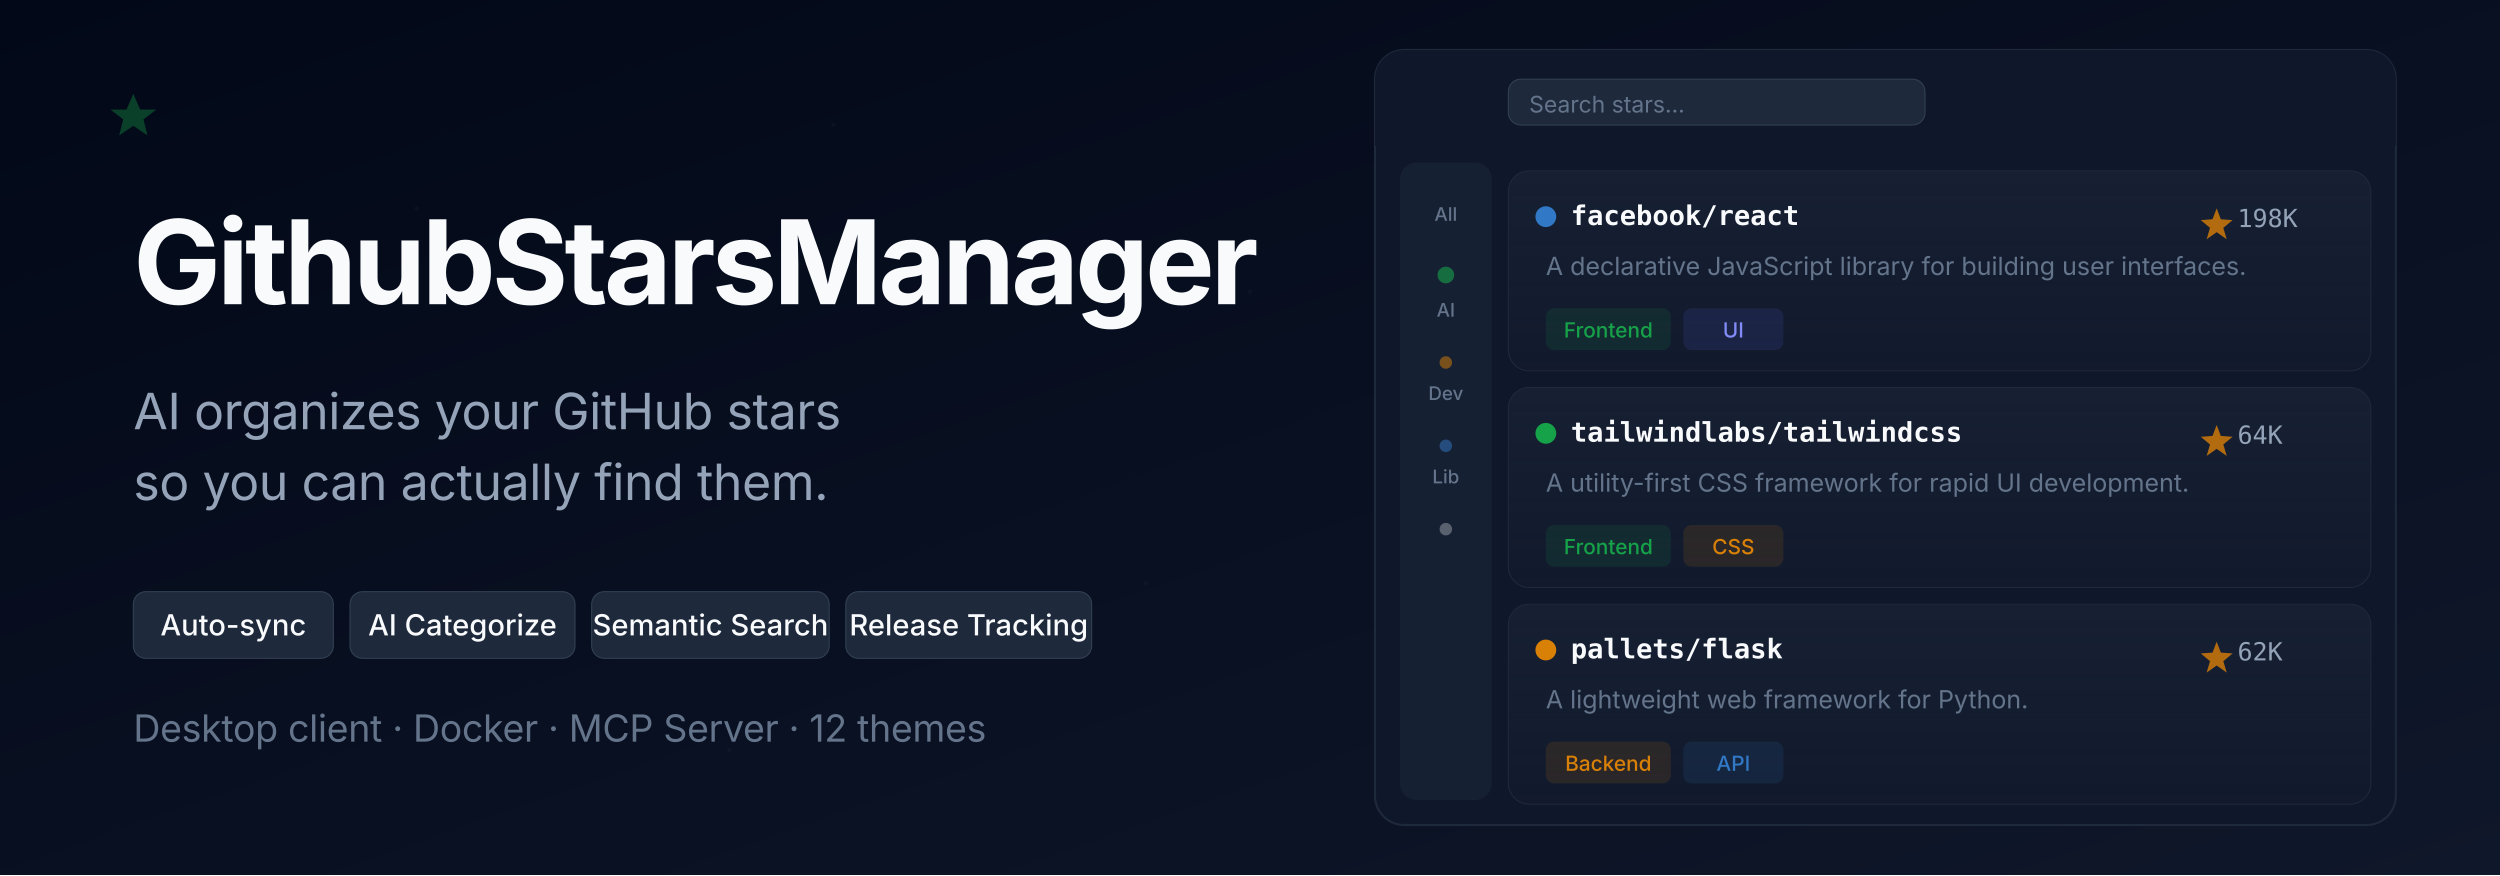
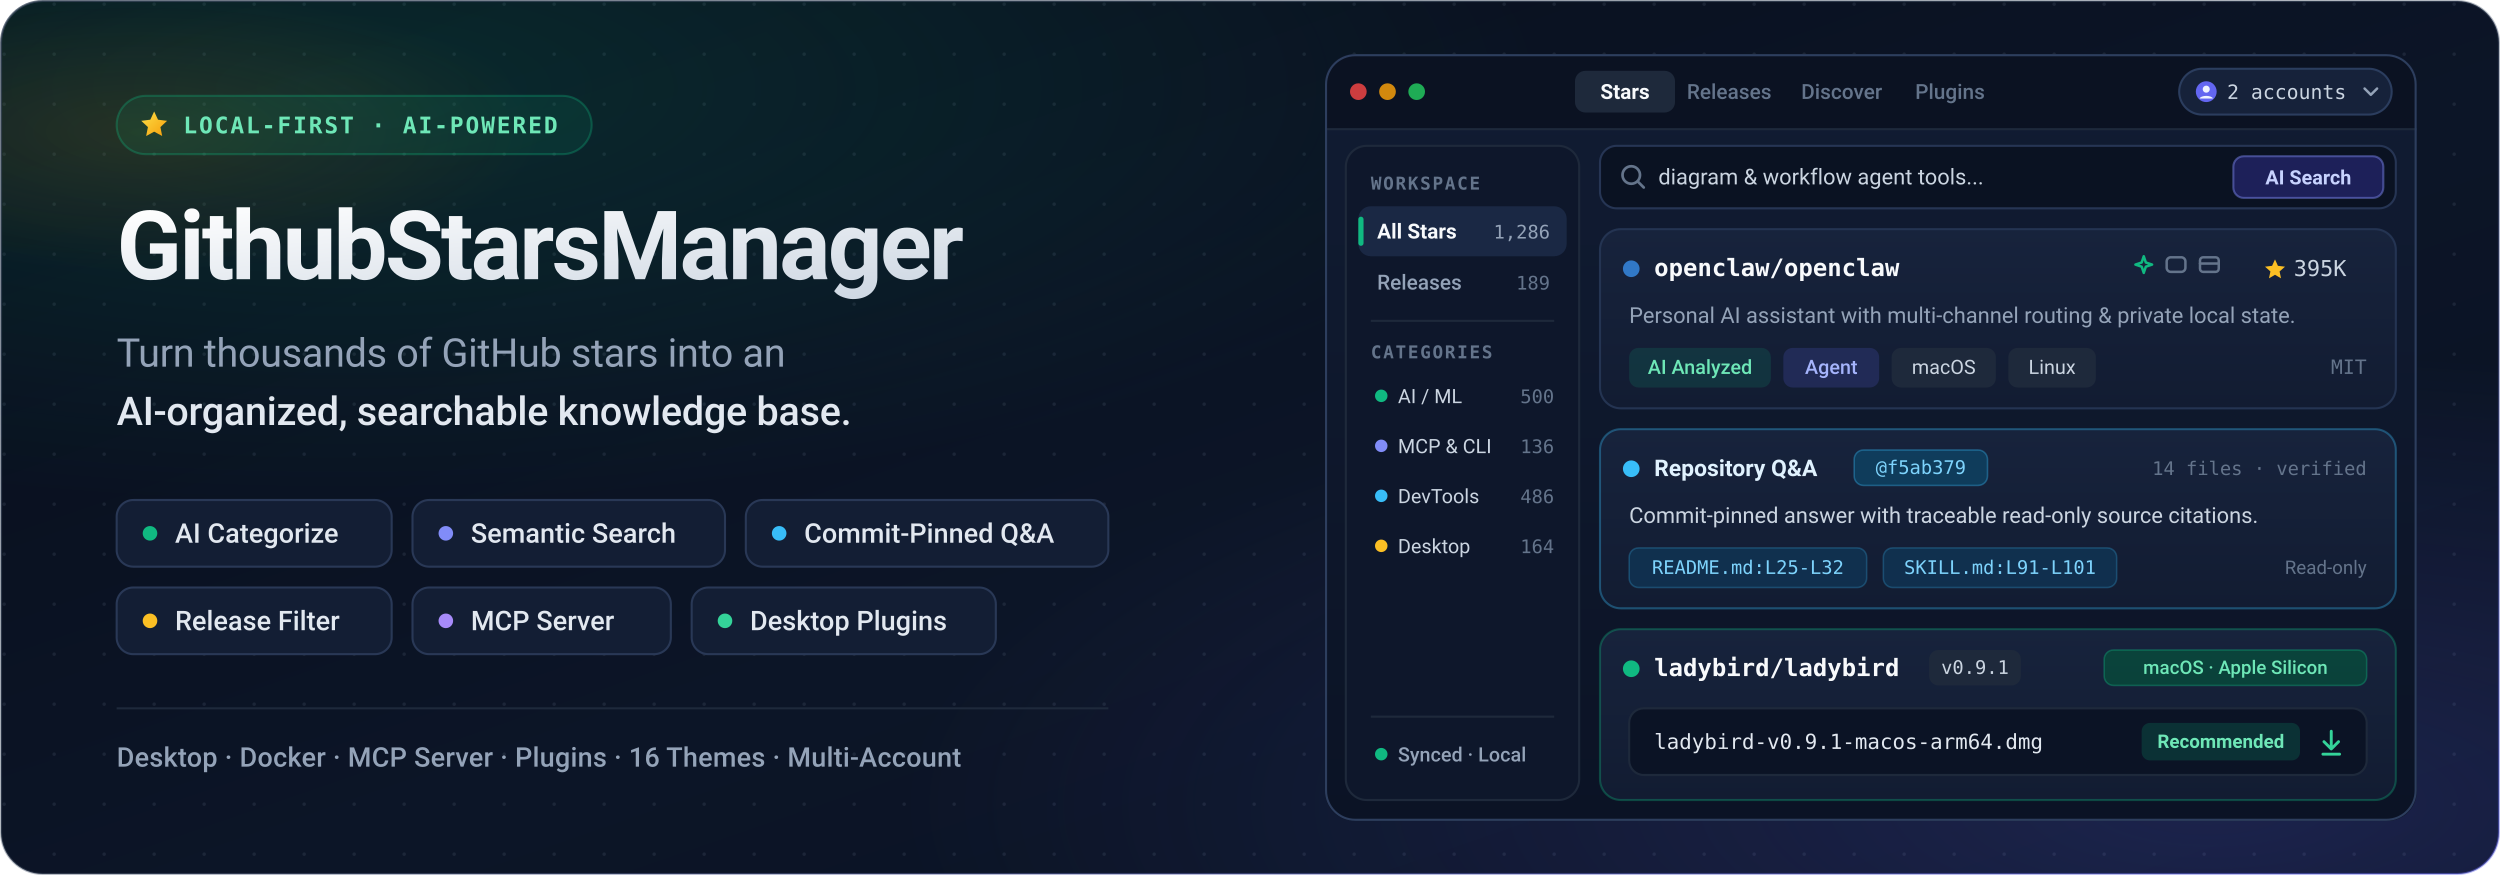
- <svg xmlns="http://www.w3.org/2000/svg" width="1200" height="420" viewBox="0 0 1200 420" role="img" aria-labelledby="title desc">
+ <svg xmlns="http://www.w3.org/2000/svg" width="1200" height="420" viewBox="0 0 1200 420" role="img" aria-labelledby="hero-title hero-desc">
  <defs>
-     <linearGradient id="bg" x1="0" y1="0" x2="1" y2="1">
-       <stop offset="0%" stop-color="#020817" />
-       <stop offset="100%" stop-color="#0F172A" />
-     </linearGradient>
-     <linearGradient id="glow" x1="0" y1="0" x2="0" y2="1">
-       <stop offset="0%" stop-color="#16A249" stop-opacity="0.18" />
-       <stop offset="100%" stop-color="#16A249" stop-opacity="0" />
-     </linearGradient>
-     <linearGradient id="cardFade" x1="0" y1="0" x2="0" y2="1">
-       <stop offset="0%" stop-color="#1E293B" stop-opacity="0.5" />
-       <stop offset="100%" stop-color="#1E293B" stop-opacity="0.15" />
-     </linearGradient>
+     <linearGradient id="bgGrad" x1="0%" y1="0%" x2="100%" y2="100%">
+       <stop offset="0%" stop-color="#070D1A" />
+       <stop offset="55%" stop-color="#0C1527" />
+       <stop offset="100%" stop-color="#0A1222" />
+     </linearGradient>
+     <linearGradient id="frameBorder" x1="0%" y1="0%" x2="100%" y2="100%">
+       <stop offset="0%" stop-color="#334155" stop-opacity="0.75" />
+       <stop offset="50%" stop-color="#475569" stop-opacity="0.4" />
+       <stop offset="100%" stop-color="#6366F1" stop-opacity="0.45" />
+     </linearGradient>
+     <radialGradient id="emeraldGlow" cx="14%" cy="10%" r="48%">
+       <stop offset="0%" stop-color="#10B981" stop-opacity="0.16" />
+       <stop offset="100%" stop-color="#10B981" stop-opacity="0" />
+     </radialGradient>
+     <radialGradient id="indigoGlow" cx="88%" cy="92%" r="52%">
+       <stop offset="0%" stop-color="#6366F1" stop-opacity="0.2" />
+       <stop offset="100%" stop-color="#6366F1" stop-opacity="0" />
+     </radialGradient>
+     <radialGradient id="amberGlow" cx="6%" cy="15%" r="16%">
+       <stop offset="0%" stop-color="#F59E0B" stop-opacity="0.12" />
+       <stop offset="100%" stop-color="#F59E0B" stop-opacity="0" />
+     </radialGradient>
+     <linearGradient id="titleGrad" x1="0%" y1="0%" x2="100%" y2="100%">
+       <stop offset="0%" stop-color="#FFFFFF" />
+       <stop offset="100%" stop-color="#CBD5E1" />
+     </linearGradient>
+     <linearGradient id="starGrad" x1="0%" y1="0%" x2="100%" y2="100%">
+       <stop offset="0%" stop-color="#FDE047" />
+       <stop offset="100%" stop-color="#F59E0B" />
+     </linearGradient>
+     <linearGradient id="shellGrad" x1="0%" y1="0%" x2="0%" y2="100%">
+       <stop offset="0%" stop-color="#111C33" />
+       <stop offset="100%" stop-color="#0B1325" />
+     </linearGradient>
+     <linearGradient id="cardGrad" x1="0%" y1="0%" x2="0%" y2="100%">
+       <stop offset="0%" stop-color="#17233C" />
+       <stop offset="100%" stop-color="#121C32" />
+     </linearGradient>
+     <pattern id="dotGrid" width="24" height="24" patternUnits="userSpaceOnUse">
+       <circle cx="2" cy="2" r="0.85" fill="#94A3B8" opacity="0.12" />
+     </pattern>
+     <clipPath id="bannerClip">
+       <rect x="0.5" y="0.5" width="1199" height="419" rx="20" />
+     </clipPath>
+     <clipPath id="shellClip">
+       <rect x="0" y="0" width="524" height="368" rx="14" />
+     </clipPath>
  </defs>
-   <rect width="1200" height="420" fill="url(#bg)" />
-   <g fill="#F8FAFC" opacity="0.025">
-     <circle cx="200" cy="100" r="1" />
-     <circle cx="400" cy="60" r="1" />
-     <circle cx="600" cy="140" r="1" />
-     <circle cx="800" cy="80" r="1" />
-     <circle cx="1000" cy="120" r="1" />
-     <circle cx="150" cy="300" r="1" />
-     <circle cx="350" cy="360" r="1" />
-     <circle cx="550" cy="280" r="1" />
-     <circle cx="750" cy="340" r="1" />
-     <circle cx="950" cy="260" r="1" />
-     <circle cx="1100" cy="380" r="1" />
+   <g clip-path="url(#bannerClip)">
+     <rect width="1200" height="420" fill="url(#bgGrad)" />
+     <rect width="1200" height="420" fill="url(#dotGrid)" />
+     <rect width="1200" height="420" fill="url(#emeraldGlow)" />
+     <rect width="1200" height="420" fill="url(#indigoGlow)" />
+     <rect width="1200" height="420" fill="url(#amberGlow)" />
  </g>
-   <g transform="translate(64 56)" fill="#16A249" opacity="0.35">
-     <path d="M0 -11 L3.27 -3.40 L11 -3.40 L4.88 1.30 L6.78 9 L0 4.40 L-6.78 9 L-4.88 1.30 L-11 -3.40 L-3.27 -3.40 Z" />
+   <rect x="0.5" y="0.5" width="1199" height="419" rx="20" fill="none" stroke="url(#frameBorder)" stroke-width="1" />
+   <g transform="translate(56, 46)">
+     <g>
+       <rect x="0" y="0" width="228" height="28" rx="14" fill="#10B981" fill-opacity="0.1" stroke="#10B981" stroke-opacity="0.3" stroke-width="1" />
+       <path d="M18 7.5 L19.85 11.45 L24.2 12 L21 15 L21.85 19.3 L18 17.2 L14.15 19.3 L15 15 L11.8 12 L16.15 11.45 Z" fill="url(#starGrad)" />
+       <text x="32" y="18" font-family="ui-monospace, SFMono-Regular, Menlo, Monaco, Consolas, monospace" font-size="11" font-weight="600" fill="#6EE7B7" letter-spacing="0.9">LOCAL-FIRST · AI-POWERED</text>
+     </g>
+     <text x="0" y="88" font-family="system-ui, -apple-system, BlinkMacSystemFont, 'Segoe UI', Roboto, Helvetica, Arial, sans-serif" font-size="46" font-weight="700" fill="url(#titleGrad)" letter-spacing="-1.3">GithubStarsManager</text>
+     <text x="0" y="130" font-family="system-ui, -apple-system, BlinkMacSystemFont, 'Segoe UI', Roboto, Helvetica, Arial, sans-serif" font-size="19" font-weight="400" fill="#94A3B8" letter-spacing="-0.15">Turn thousands of GitHub stars into an</text>
+     <text x="0" y="158" font-family="system-ui, -apple-system, BlinkMacSystemFont, 'Segoe UI', Roboto, Helvetica, Arial, sans-serif" font-size="19" font-weight="500" fill="#E2E8F0" letter-spacing="-0.15">AI-organized, searchable knowledge base.</text>
+     <g transform="translate(0, 194)">
+       <rect x="0" y="0" width="132" height="32" rx="8" fill="#131E34" stroke="#293856" stroke-width="1" />
+       <circle cx="16" cy="16" r="3.5" fill="#10B981" />
+       <text x="28" y="20.5" font-family="system-ui, -apple-system, BlinkMacSystemFont, 'Segoe UI', Roboto, Helvetica, Arial, sans-serif" font-size="13" font-weight="500" fill="#E2E8F0">AI Categorize</text>
+       <rect x="142" y="0" width="150" height="32" rx="8" fill="#131E34" stroke="#293856" stroke-width="1" />
+       <circle cx="158" cy="16" r="3.5" fill="#818CF8" />
+       <text x="170" y="20.5" font-family="system-ui, -apple-system, BlinkMacSystemFont, 'Segoe UI', Roboto, Helvetica, Arial, sans-serif" font-size="13" font-weight="500" fill="#E2E8F0">Semantic Search</text>
+       <rect x="302" y="0" width="174" height="32" rx="8" fill="#131E34" stroke="#293856" stroke-width="1" />
+       <circle cx="318" cy="16" r="3.5" fill="#38BDF8" />
+       <text x="330" y="20.5" font-family="system-ui, -apple-system, BlinkMacSystemFont, 'Segoe UI', Roboto, Helvetica, Arial, sans-serif" font-size="13" font-weight="500" fill="#E2E8F0">Commit-Pinned Q&amp;A</text>
+     </g>
+     <g transform="translate(0, 236)">
+       <rect x="0" y="0" width="132" height="32" rx="8" fill="#131E34" stroke="#293856" stroke-width="1" />
+       <circle cx="16" cy="16" r="3.5" fill="#FBBF24" />
+       <text x="28" y="20.5" font-family="system-ui, -apple-system, BlinkMacSystemFont, 'Segoe UI', Roboto, Helvetica, Arial, sans-serif" font-size="13" font-weight="500" fill="#E2E8F0">Release Filter</text>
+       <rect x="142" y="0" width="124" height="32" rx="8" fill="#131E34" stroke="#293856" stroke-width="1" />
+       <circle cx="158" cy="16" r="3.5" fill="#A78BFA" />
+       <text x="170" y="20.5" font-family="system-ui, -apple-system, BlinkMacSystemFont, 'Segoe UI', Roboto, Helvetica, Arial, sans-serif" font-size="13" font-weight="500" fill="#E2E8F0">MCP Server</text>
+       <rect x="276" y="0" width="146" height="32" rx="8" fill="#131E34" stroke="#293856" stroke-width="1" />
+       <circle cx="292" cy="16" r="3.5" fill="#34D399" />
+       <text x="304" y="20.5" font-family="system-ui, -apple-system, BlinkMacSystemFont, 'Segoe UI', Roboto, Helvetica, Arial, sans-serif" font-size="13" font-weight="500" fill="#E2E8F0">Desktop Plugins</text>
+     </g>
+     <line x1="0" y1="294" x2="476" y2="294" stroke="#1E293B" stroke-width="1" />
+     <text x="0" y="322" font-family="system-ui, -apple-system, BlinkMacSystemFont, 'Segoe UI', Roboto, Helvetica, Arial, sans-serif" font-size="13" font-weight="500" fill="#94A3B8" letter-spacing="0.1">Desktop · Docker · MCP Server · Plugins · 16 Themes · Multi-Account</text>
  </g>
-   <g transform="translate(64 48)">
-     <text x="0" y="98" font-family="-apple-system, BlinkMacSystemFont, Segoe UI, PingFang SC, sans-serif" font-size="56" font-weight="700" fill="#F8FAFC" letter-spacing="-1.8">GithubStarsManager</text>
-     <text x="0" y="158" font-family="-apple-system, BlinkMacSystemFont, Segoe UI, PingFang SC, sans-serif" font-size="24" font-weight="400" fill="#94A3B8" letter-spacing="-0.2">AI organizes your GitHub stars</text>
-     <text x="0" y="192" font-family="-apple-system, BlinkMacSystemFont, Segoe UI, PingFang SC, sans-serif" font-size="24" font-weight="400" fill="#94A3B8" letter-spacing="-0.2">so you can actually find them.</text>
-     <g transform="translate(0 236)">
-       <rect x="0" y="0" width="96" height="32" rx="6" fill="#1E293B" stroke="#334155" stroke-width="0.5" />
-       <text x="48" y="21" font-family="-apple-system, BlinkMacSystemFont, Segoe UI, PingFang SC, sans-serif" font-size="14" font-weight="500" fill="#F8FAFC" text-anchor="middle">Auto-sync</text>
-       <rect x="104" y="0" width="108" height="32" rx="6" fill="#1E293B" stroke="#334155" stroke-width="0.5" />
-       <text x="158" y="21" font-family="-apple-system, BlinkMacSystemFont, Segoe UI, PingFang SC, sans-serif" font-size="14" font-weight="500" fill="#F8FAFC" text-anchor="middle">AI Categorize</text>
-       <rect x="220" y="0" width="114" height="32" rx="6" fill="#1E293B" stroke="#334155" stroke-width="0.5" />
-       <text x="277" y="21" font-family="-apple-system, BlinkMacSystemFont, Segoe UI, PingFang SC, sans-serif" font-size="14" font-weight="500" fill="#F8FAFC" text-anchor="middle">Semantic Search</text>
-       <rect x="342" y="0" width="118" height="32" rx="6" fill="#1E293B" stroke="#334155" stroke-width="0.5" />
-       <text x="401" y="21" font-family="-apple-system, BlinkMacSystemFont, Segoe UI, PingFang SC, sans-serif" font-size="14" font-weight="500" fill="#F8FAFC" text-anchor="middle">Release Tracking</text>
-     </g>
-     <text x="0" y="308" font-family="-apple-system, BlinkMacSystemFont, Segoe UI, PingFang SC, sans-serif" font-size="18" font-weight="400" fill="#64748B" letter-spacing="-0.15">Desktop client · Docker · MCP Server · 12 themes</text>
-   </g>
-   <g transform="translate(660 24)">
-     <rect x="0" y="0" width="490" height="372" rx="14" fill="#0F172A" stroke="#1E293B" stroke-width="1" />
-     <rect x="0" y="0" width="490" height="46" rx="14" fill="#0F172A" />
-     <rect x="0" y="32" width="490" height="14" fill="#0F172A" />
-     <rect x="64" y="14" width="200" height="22" rx="6" fill="#1E293B" stroke="#334155" stroke-width="0.5" />
-     <text x="74" y="30" font-family="-apple-system, BlinkMacSystemFont, Segoe UI, PingFang SC, sans-serif" font-size="11" font-weight="400" fill="#64748B">Search stars…</text>
-     <rect x="12" y="54" width="44" height="306" rx="8" fill="#1E293B" opacity="0.5" />
-     <text x="34" y="82" font-family="-apple-system, BlinkMacSystemFont, Segoe UI, PingFang SC, sans-serif" font-size="9" font-weight="500" fill="#64748B" text-anchor="middle">All</text>
-     <circle cx="34" cy="108" r="4" fill="#16A249" opacity="0.6" />
-     <text x="34" y="128" font-family="-apple-system, BlinkMacSystemFont, Segoe UI, PingFang SC, sans-serif" font-size="9" font-weight="500" fill="#64748B" text-anchor="middle">AI</text>
-     <circle cx="34" cy="150" r="3" fill="#D98006" opacity="0.5" />
-     <text x="34" y="168" font-family="-apple-system, BlinkMacSystemFont, Segoe UI, PingFang SC, sans-serif" font-size="9" font-weight="500" fill="#64748B" text-anchor="middle">Dev</text>
-     <circle cx="34" cy="190" r="3" fill="#3178C6" opacity="0.5" />
-     <text x="34" y="208" font-family="-apple-system, BlinkMacSystemFont, Segoe UI, PingFang SC, sans-serif" font-size="9" font-weight="500" fill="#64748B" text-anchor="middle">Lib</text>
-     <circle cx="34" cy="230" r="3" fill="#F8FAFC" opacity="0.3" />
-     <g transform="translate(64 58)">
-       <rect x="0" y="0" width="414" height="96" rx="10" fill="url(#cardFade)" stroke="#1E293B" stroke-width="0.5" />
-       <circle cx="18" cy="22" r="5" fill="#3178C6" />
-       <text x="30" y="26" font-family="ui-monospace, SFMono-Regular, Menlo, monospace" font-size="13" font-weight="600" fill="#F8FAFC">facebook/react</text>
-       <path d="M340 18 L341.99 23.24 L347.64 23.65 L343.19 27.36 L344.82 32.85 L340 29.44 L335.18 32.85 L336.81 27.36 L332.36 23.65 L338.01 23.24 Z" fill="#D98006" opacity="0.8" />
-       <text x="350" y="27" font-family="ui-monospace, SFMono-Regular, Menlo, monospace" font-size="12" font-weight="500" fill="#94A3B8">198K</text>
-       <text x="18" y="50" font-family="-apple-system, BlinkMacSystemFont, Segoe UI, PingFang SC, sans-serif" font-size="12" font-weight="400" fill="#64748B">A declarative JavaScript library for building user interfaces.</text>
-       <rect x="18" y="66" width="60" height="20" rx="4" fill="#16A249" fill-opacity="0.12" />
-       <text x="48" y="80" font-family="-apple-system, BlinkMacSystemFont, Segoe UI, PingFang SC, sans-serif" font-size="10" font-weight="500" fill="#16A249" text-anchor="middle">Frontend</text>
-       <rect x="84" y="66" width="48" height="20" rx="4" fill="#6366F1" fill-opacity="0.12" />
-       <text x="108" y="80" font-family="-apple-system, BlinkMacSystemFont, Segoe UI, PingFang SC, sans-serif" font-size="10" font-weight="500" fill="#818CF8" text-anchor="middle">UI</text>
-     </g>
-     <g transform="translate(64 162)">
-       <rect x="0" y="0" width="414" height="96" rx="10" fill="url(#cardFade)" stroke="#1E293B" stroke-width="0.5" />
-       <circle cx="18" cy="22" r="5" fill="#16A249" />
-       <text x="30" y="26" font-family="ui-monospace, SFMono-Regular, Menlo, monospace" font-size="13" font-weight="600" fill="#F8FAFC">tailwindlabs/tailwindcss</text>
-       <path d="M340 18 L341.99 23.24 L347.64 23.65 L343.19 27.36 L344.82 32.85 L340 29.44 L335.18 32.85 L336.81 27.36 L332.36 23.65 L338.01 23.24 Z" fill="#D98006" opacity="0.8" />
-       <text x="350" y="27" font-family="ui-monospace, SFMono-Regular, Menlo, monospace" font-size="12" font-weight="500" fill="#94A3B8">64K</text>
-       <text x="18" y="50" font-family="-apple-system, BlinkMacSystemFont, Segoe UI, PingFang SC, sans-serif" font-size="12" font-weight="400" fill="#64748B">A utility-first CSS framework for rapid UI development.</text>
-       <rect x="18" y="66" width="60" height="20" rx="4" fill="#16A249" fill-opacity="0.12" />
-       <text x="48" y="80" font-family="-apple-system, BlinkMacSystemFont, Segoe UI, PingFang SC, sans-serif" font-size="10" font-weight="500" fill="#16A249" text-anchor="middle">Frontend</text>
-       <rect x="84" y="66" width="48" height="20" rx="4" fill="#D98006" fill-opacity="0.12" />
-       <text x="108" y="80" font-family="-apple-system, BlinkMacSystemFont, Segoe UI, PingFang SC, sans-serif" font-size="10" font-weight="500" fill="#D98006" text-anchor="middle">CSS</text>
-     </g>
-     <g transform="translate(64 266)">
-       <rect x="0" y="0" width="414" height="96" rx="10" fill="url(#cardFade)" stroke="#1E293B" stroke-width="0.5" />
-       <circle cx="18" cy="22" r="5" fill="#D98006" />
-       <text x="30" y="26" font-family="ui-monospace, SFMono-Regular, Menlo, monospace" font-size="13" font-weight="600" fill="#F8FAFC">pallets/flask</text>
-       <path d="M340 18 L341.99 23.24 L347.64 23.65 L343.19 27.36 L344.82 32.85 L340 29.44 L335.18 32.85 L336.81 27.36 L332.36 23.65 L338.01 23.24 Z" fill="#D98006" opacity="0.8" />
-       <text x="350" y="27" font-family="ui-monospace, SFMono-Regular, Menlo, monospace" font-size="12" font-weight="500" fill="#94A3B8">62K</text>
-       <text x="18" y="50" font-family="-apple-system, BlinkMacSystemFont, Segoe UI, PingFang SC, sans-serif" font-size="12" font-weight="400" fill="#64748B">A lightweight web framework for Python.</text>
-       <rect x="18" y="66" width="60" height="20" rx="4" fill="#D98006" fill-opacity="0.12" />
-       <text x="48" y="80" font-family="-apple-system, BlinkMacSystemFont, Segoe UI, PingFang SC, sans-serif" font-size="10" font-weight="500" fill="#D98006" text-anchor="middle">Backend</text>
-       <rect x="84" y="66" width="48" height="20" rx="4" fill="#3178C6" fill-opacity="0.12" />
-       <text x="108" y="80" font-family="-apple-system, BlinkMacSystemFont, Segoe UI, PingFang SC, sans-serif" font-size="10" font-weight="500" fill="#3178C6" text-anchor="middle">API</text>
-     </g>
+   <g transform="translate(636, 26)">
+     <g clip-path="url(#shellClip)">
+       <rect x="0" y="0" width="524" height="368" fill="url(#shellGrad)" />
+       <rect x="0" y="0" width="524" height="36" fill="#0B1222" />
+       <line x1="0" y1="36" x2="524" y2="36" stroke="#1E293B" stroke-width="1" />
+       <circle cx="16" cy="18" r="4" fill="#EF4444" opacity="0.85" />
+       <circle cx="30" cy="18" r="4" fill="#F59E0B" opacity="0.85" />
+       <circle cx="44" cy="18" r="4" fill="#22C55E" opacity="0.85" />
+       <g transform="translate(120, 8)">
+         <rect x="0" y="0" width="48" height="20" rx="5" fill="#1E293B" />
+         <text x="24" y="13.5" text-anchor="middle" font-family="system-ui, -apple-system, BlinkMacSystemFont, 'Segoe UI', Roboto, Helvetica, Arial, sans-serif" font-size="10" font-weight="600" fill="#F8FAFC">Stars</text>
+         <text x="74" y="13.5" text-anchor="middle" font-family="system-ui, -apple-system, BlinkMacSystemFont, 'Segoe UI', Roboto, Helvetica, Arial, sans-serif" font-size="10" font-weight="500" fill="#64748B">Releases</text>
+         <text x="128" y="13.5" text-anchor="middle" font-family="system-ui, -apple-system, BlinkMacSystemFont, 'Segoe UI', Roboto, Helvetica, Arial, sans-serif" font-size="10" font-weight="500" fill="#64748B">Discover</text>
+         <text x="180" y="13.5" text-anchor="middle" font-family="system-ui, -apple-system, BlinkMacSystemFont, 'Segoe UI', Roboto, Helvetica, Arial, sans-serif" font-size="10" font-weight="500" fill="#64748B">Plugins</text>
+       </g>
+       <g transform="translate(410, 7)">
+         <rect x="0" y="0" width="102" height="22" rx="11" fill="#16223A" stroke="#2B3D5E" stroke-width="1" />
+         <circle cx="13" cy="11" r="5" fill="#6366F1" />
+         <circle cx="13" cy="9.8" r="1.7" fill="#EEF2FF" />
+         <path d="M9.8 14.3 C10.4 12.6 15.6 12.6 16.2 14.3" fill="#EEF2FF" />
+         <text x="23" y="14.5" font-family="ui-monospace, SFMono-Regular, Menlo, Monaco, Consolas, monospace" font-size="9.5" font-weight="500" fill="#CBD5E1">2 accounts</text>
+         <path d="M89 9.5 L92 12.5 L95 9.5" fill="none" stroke="#94A3B8" stroke-width="1.2" stroke-linecap="round" stroke-linejoin="round" />
+       </g>
+       <g transform="translate(10, 44)">
+         <rect x="0" y="0" width="112" height="314" rx="10" fill="#0E172B" stroke="#1E293B" stroke-width="1" />
+         <text x="12" y="21" font-family="ui-monospace, SFMono-Regular, Menlo, Monaco, Consolas, monospace" font-size="8.5" font-weight="600" fill="#64748B" letter-spacing="0.8">WORKSPACE</text>
+         <rect x="6" y="29" width="100" height="24" rx="6" fill="#1A2844" />
+         <rect x="6" y="34" width="2.5" height="14" rx="1.25" fill="#10B981" />
+         <text x="15" y="44.5" font-family="system-ui, -apple-system, BlinkMacSystemFont, 'Segoe UI', Roboto, Helvetica, Arial, sans-serif" font-size="10" font-weight="600" fill="#F8FAFC">All Stars</text>
+         <text x="98" y="44.5" text-anchor="end" font-family="ui-monospace, SFMono-Regular, Menlo, Monaco, Consolas, monospace" font-size="9" fill="#94A3B8">1,286</text>
+         <text x="15" y="69" font-family="system-ui, -apple-system, BlinkMacSystemFont, 'Segoe UI', Roboto, Helvetica, Arial, sans-serif" font-size="10" font-weight="500" fill="#94A3B8">Releases</text>
+         <text x="98" y="69" text-anchor="end" font-family="ui-monospace, SFMono-Regular, Menlo, Monaco, Consolas, monospace" font-size="9" fill="#64748B">189</text>
+         <line x1="12" y1="84" x2="100" y2="84" stroke="#1E293B" stroke-width="1" />
+         <text x="12" y="102" font-family="ui-monospace, SFMono-Regular, Menlo, Monaco, Consolas, monospace" font-size="8.5" font-weight="600" fill="#64748B" letter-spacing="0.8">CATEGORIES</text>
+         <circle cx="17" cy="120" r="3" fill="#10B981" />
+         <text x="25" y="123.5" font-family="system-ui, -apple-system, BlinkMacSystemFont, 'Segoe UI', Roboto, Helvetica, Arial, sans-serif" font-size="9.5" fill="#CBD5E1">AI / ML</text>
+         <text x="100" y="123.5" text-anchor="end" font-family="ui-monospace, SFMono-Regular, Menlo, Monaco, Consolas, monospace" font-size="9" fill="#64748B">500</text>
+         <circle cx="17" cy="144" r="3" fill="#818CF8" />
+         <text x="25" y="147.5" font-family="system-ui, -apple-system, BlinkMacSystemFont, 'Segoe UI', Roboto, Helvetica, Arial, sans-serif" font-size="9.5" fill="#CBD5E1">MCP &amp; CLI</text>
+         <text x="100" y="147.5" text-anchor="end" font-family="ui-monospace, SFMono-Regular, Menlo, Monaco, Consolas, monospace" font-size="9" fill="#64748B">136</text>
+         <circle cx="17" cy="168" r="3" fill="#38BDF8" />
+         <text x="25" y="171.5" font-family="system-ui, -apple-system, BlinkMacSystemFont, 'Segoe UI', Roboto, Helvetica, Arial, sans-serif" font-size="9.5" fill="#CBD5E1">DevTools</text>
+         <text x="100" y="171.5" text-anchor="end" font-family="ui-monospace, SFMono-Regular, Menlo, Monaco, Consolas, monospace" font-size="9" fill="#64748B">486</text>
+         <circle cx="17" cy="192" r="3" fill="#FBBF24" />
+         <text x="25" y="195.5" font-family="system-ui, -apple-system, BlinkMacSystemFont, 'Segoe UI', Roboto, Helvetica, Arial, sans-serif" font-size="9.5" fill="#CBD5E1">Desktop</text>
+         <text x="100" y="195.5" text-anchor="end" font-family="ui-monospace, SFMono-Regular, Menlo, Monaco, Consolas, monospace" font-size="9" fill="#64748B">164</text>
+         <line x1="12" y1="274" x2="100" y2="274" stroke="#1E293B" stroke-width="1" />
+         <circle cx="17" cy="292" r="3" fill="#10B981" />
+         <text x="25" y="295.5" font-family="system-ui, -apple-system, BlinkMacSystemFont, 'Segoe UI', Roboto, Helvetica, Arial, sans-serif" font-size="9.5" font-weight="500" fill="#94A3B8">Synced · Local</text>
+       </g>
+       <g transform="translate(132, 44)">
+         <rect x="0" y="0" width="382" height="30" rx="8" fill="#0A1222" stroke="#263554" stroke-width="1" />
+         <circle cx="15" cy="14" r="4.2" fill="none" stroke="#64748B" stroke-width="1.3" />
+         <line x1="18.2" y1="17.2" x2="21" y2="20" stroke="#64748B" stroke-width="1.3" stroke-linecap="round" />
+         <text x="28" y="18.5" font-family="system-ui, -apple-system, BlinkMacSystemFont, 'Segoe UI', Roboto, Helvetica, Arial, sans-serif" font-size="10.5" fill="#CBD5E1">diagram &amp; workflow agent tools...</text>
+         <rect x="304" y="5" width="72" height="20" rx="5" fill="#4F46E5" fill-opacity="0.28" stroke="#818CF8" stroke-opacity="0.45" stroke-width="1" />
+         <text x="340" y="18.5" text-anchor="middle" font-family="system-ui, -apple-system, BlinkMacSystemFont, 'Segoe UI', Roboto, Helvetica, Arial, sans-serif" font-size="9.5" font-weight="600" fill="#C7D2FE">AI Search</text>
+         <g transform="translate(0, 40)">
+           <rect x="0" y="0" width="382" height="86" rx="10" fill="url(#cardGrad)" stroke="#243452" stroke-width="1" />
+           <circle cx="15" cy="19" r="4" fill="#3178C6" />
+           <text x="26" y="22.5" font-family="ui-monospace, SFMono-Regular, Menlo, Monaco, Consolas, monospace" font-size="11.5" font-weight="600" fill="#F8FAFC">openclaw/openclaw</text>
+           <g transform="translate(256, 12)" stroke="#64748B" stroke-width="1.2" fill="none" stroke-linecap="round" stroke-linejoin="round">
+             <path d="M5 1 L6 4 L9 5 L6 6 L5 9 L4 6 L1 5 L4 4 Z" stroke="#10B981" />
+             <rect x="16" y="1.5" width="9" height="7" rx="2" />
+             <rect x="32" y="1.5" width="9" height="7" rx="1.5" />
+             <line x1="32" y1="4.5" x2="41" y2="4.5" />
+           </g>
+           <path d="M324 14.5 L325.4 17.6 L328.8 18 L326.2 20.3 L326.9 23.6 L324 21.9 L321.1 23.6 L321.8 20.3 L319.2 18 L322.6 17.6 Z" fill="#FBBF24" />
+           <text x="333" y="22.5" font-family="ui-monospace, SFMono-Regular, Menlo, Monaco, Consolas, monospace" font-size="10.5" font-weight="500" fill="#CBD5E1">395K</text>
+           <text x="14" y="45" font-family="system-ui, -apple-system, BlinkMacSystemFont, 'Segoe UI', Roboto, Helvetica, Arial, sans-serif" font-size="10.5" fill="#94A3B8">Personal AI assistant with multi-channel routing &amp; private local state.</text>
+           <g transform="translate(14, 57)">
+             <rect x="0" y="0" width="68" height="19" rx="4.5" fill="#10B981" fill-opacity="0.14" />
+             <text x="34" y="12.5" text-anchor="middle" font-family="system-ui, -apple-system, BlinkMacSystemFont, 'Segoe UI', Roboto, Helvetica, Arial, sans-serif" font-size="9.5" font-weight="500" fill="#6EE7B7">AI Analyzed</text>
+             <rect x="74" y="0" width="46" height="19" rx="4.5" fill="#6366F1" fill-opacity="0.18" />
+             <text x="97" y="12.5" text-anchor="middle" font-family="system-ui, -apple-system, BlinkMacSystemFont, 'Segoe UI', Roboto, Helvetica, Arial, sans-serif" font-size="9.5" font-weight="500" fill="#A5B4FC">Agent</text>
+             <rect x="126" y="0" width="50" height="19" rx="4.5" fill="#1E293B" />
+             <text x="151" y="12.5" text-anchor="middle" font-family="system-ui, -apple-system, BlinkMacSystemFont, 'Segoe UI', Roboto, Helvetica, Arial, sans-serif" font-size="9.5" fill="#CBD5E1">macOS</text>
+             <rect x="182" y="0" width="42" height="19" rx="4.5" fill="#1E293B" />
+             <text x="203" y="12.5" text-anchor="middle" font-family="system-ui, -apple-system, BlinkMacSystemFont, 'Segoe UI', Roboto, Helvetica, Arial, sans-serif" font-size="9.5" fill="#CBD5E1">Linux</text>
+             <text x="354" y="12.5" text-anchor="end" font-family="ui-monospace, SFMono-Regular, Menlo, Monaco, Consolas, monospace" font-size="9.5" fill="#64748B">MIT</text>
+           </g>
+         </g>
+         <g transform="translate(0, 136)">
+           <rect x="0" y="0" width="382" height="86" rx="10" fill="url(#cardGrad)" stroke="#38BDF8" stroke-opacity="0.34" stroke-width="1" />
+           <circle cx="15" cy="19" r="4" fill="#38BDF8" />
+           <text x="26" y="22.5" font-family="system-ui, -apple-system, BlinkMacSystemFont, 'Segoe UI', Roboto, Helvetica, Arial, sans-serif" font-size="11" font-weight="600" fill="#E0F2FE">Repository Q&amp;A</text>
+           <rect x="122" y="10" width="64" height="17" rx="4.5" fill="#0C4A6E" fill-opacity="0.65" stroke="#38BDF8" stroke-opacity="0.35" stroke-width="0.75" />
+           <text x="154" y="21.5" text-anchor="middle" font-family="ui-monospace, SFMono-Regular, Menlo, Monaco, Consolas, monospace" font-size="9" font-weight="500" fill="#7DD3FC">@f5ab379</text>
+           <text x="368" y="22" text-anchor="end" font-family="ui-monospace, SFMono-Regular, Menlo, Monaco, Consolas, monospace" font-size="9" fill="#64748B">14 files · verified</text>
+           <text x="14" y="45" font-family="system-ui, -apple-system, BlinkMacSystemFont, 'Segoe UI', Roboto, Helvetica, Arial, sans-serif" font-size="10.5" fill="#CBD5E1">Commit-pinned answer with traceable read-only source citations.</text>
+           <g transform="translate(14, 57)">
+             <rect x="0" y="0" width="114" height="19" rx="4.5" fill="#0284C7" fill-opacity="0.18" stroke="#38BDF8" stroke-opacity="0.25" stroke-width="0.75" />
+             <text x="57" y="12.5" text-anchor="middle" font-family="ui-monospace, SFMono-Regular, Menlo, Monaco, Consolas, monospace" font-size="9" fill="#7DD3FC">README.md:L25-L32</text>
+             <rect x="122" y="0" width="112" height="19" rx="4.5" fill="#0284C7" fill-opacity="0.18" stroke="#38BDF8" stroke-opacity="0.25" stroke-width="0.75" />
+             <text x="178" y="12.5" text-anchor="middle" font-family="ui-monospace, SFMono-Regular, Menlo, Monaco, Consolas, monospace" font-size="9" fill="#7DD3FC">SKILL.md:L91-L101</text>
+             <text x="354" y="12.5" text-anchor="end" font-family="system-ui, -apple-system, BlinkMacSystemFont, 'Segoe UI', Roboto, Helvetica, Arial, sans-serif" font-size="9" fill="#64748B">Read-only</text>
+           </g>
+         </g>
+         <g transform="translate(0, 232)">
+           <rect x="0" y="0" width="382" height="82" rx="10" fill="url(#cardGrad)" stroke="#10B981" stroke-opacity="0.32" stroke-width="1" />
+           <circle cx="15" cy="19" r="4" fill="#10B981" />
+           <text x="26" y="22.5" font-family="ui-monospace, SFMono-Regular, Menlo, Monaco, Consolas, monospace" font-size="11.5" font-weight="600" fill="#F8FAFC">ladybird/ladybird</text>
+           <rect x="158" y="10" width="44" height="17" rx="4.5" fill="#1E293B" />
+           <text x="180" y="21.5" text-anchor="middle" font-family="ui-monospace, SFMono-Regular, Menlo, Monaco, Consolas, monospace" font-size="9" fill="#CBD5E1">v0.9.1</text>
+           <rect x="242" y="10" width="126" height="17" rx="4.5" fill="#064E3B" fill-opacity="0.75" stroke="#10B981" stroke-opacity="0.35" stroke-width="0.75" />
+           <text x="305" y="21.5" text-anchor="middle" font-family="system-ui, -apple-system, BlinkMacSystemFont, 'Segoe UI', Roboto, Helvetica, Arial, sans-serif" font-size="9" font-weight="500" fill="#6EE7B7">macOS · Apple Silicon</text>
+           <g transform="translate(14, 38)">
+             <rect x="0" y="0" width="354" height="32" rx="7" fill="#0B1325" stroke="#1E293B" stroke-width="1" />
+             <text x="12" y="19.5" font-family="ui-monospace, SFMono-Regular, Menlo, Monaco, Consolas, monospace" font-size="10" fill="#E2E8F0">ladybird-v0.9.1-macos-arm64.dmg</text>
+             <rect x="246" y="7" width="76" height="18" rx="4" fill="#10B981" fill-opacity="0.18" />
+             <text x="284" y="19" text-anchor="middle" font-family="system-ui, -apple-system, BlinkMacSystemFont, 'Segoe UI', Roboto, Helvetica, Arial, sans-serif" font-size="9" font-weight="600" fill="#6EE7B7">Recommended</text>
+             <path d="M337 11 L337 19 M333.5 16 L337 19.5 L340.5 16 M333 22 L341 22" fill="none" stroke="#34D399" stroke-width="1.4" stroke-linecap="round" stroke-linejoin="round" />
+           </g>
+         </g>
+       </g>
+     </g>
+     <rect x="0.5" y="0.5" width="523" height="367" rx="14" fill="none" stroke="#2D3E5E" stroke-width="1" />
  </g>
</svg>
